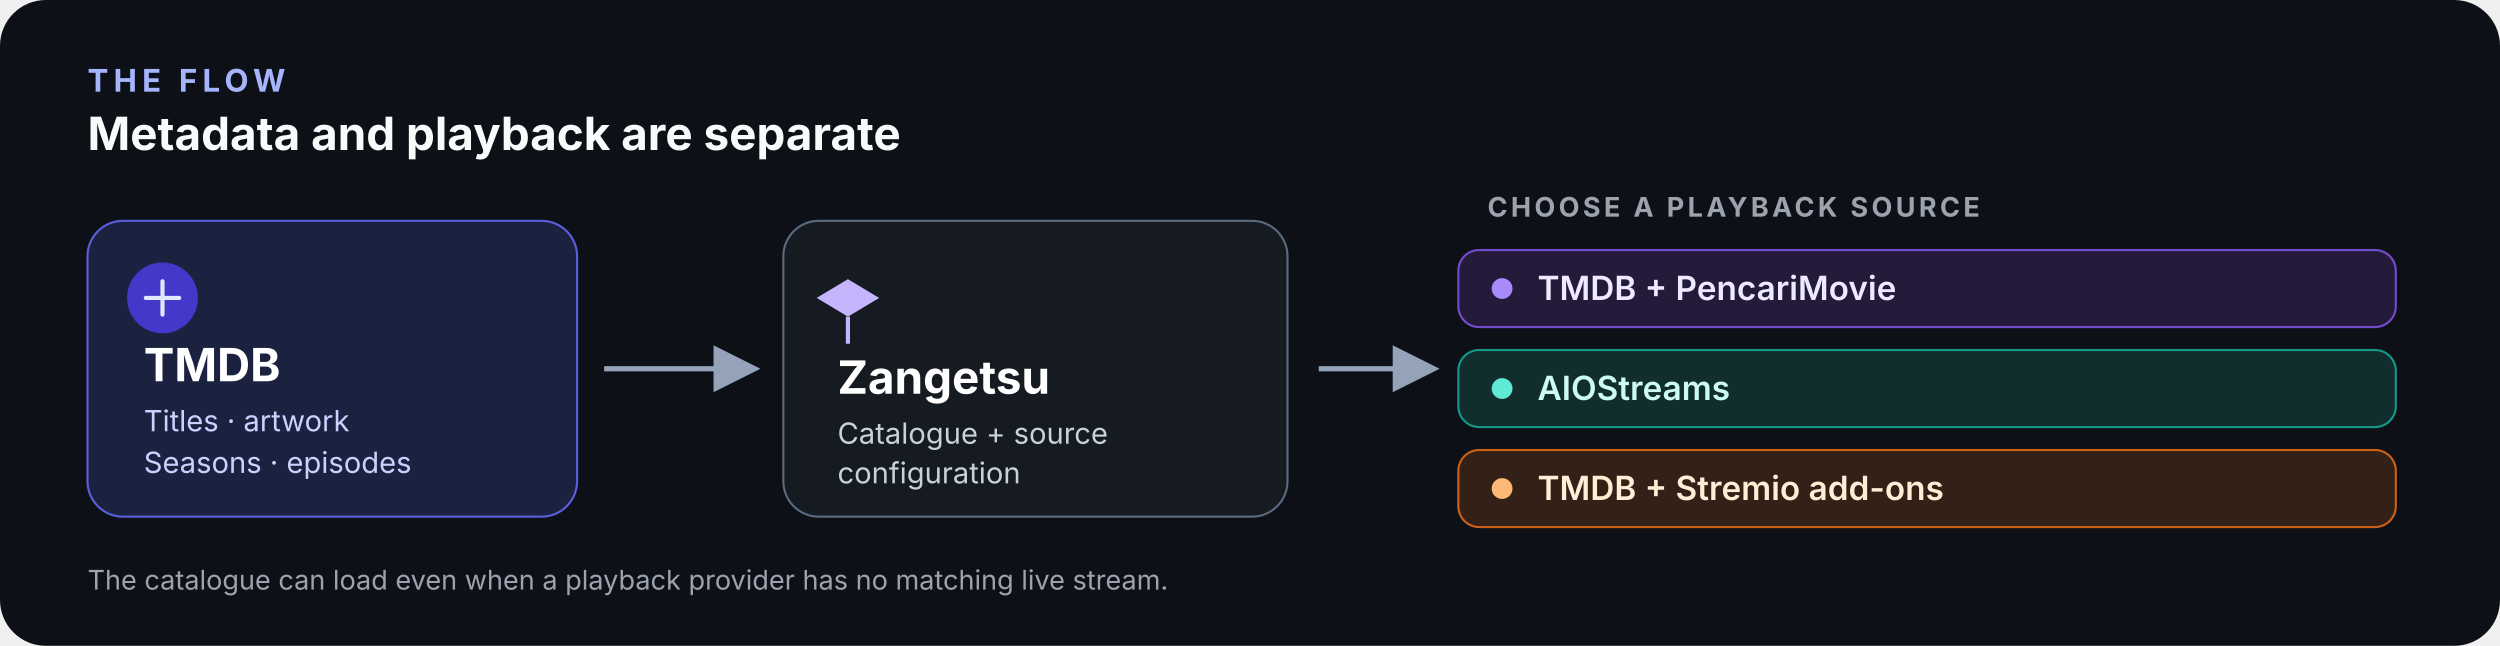
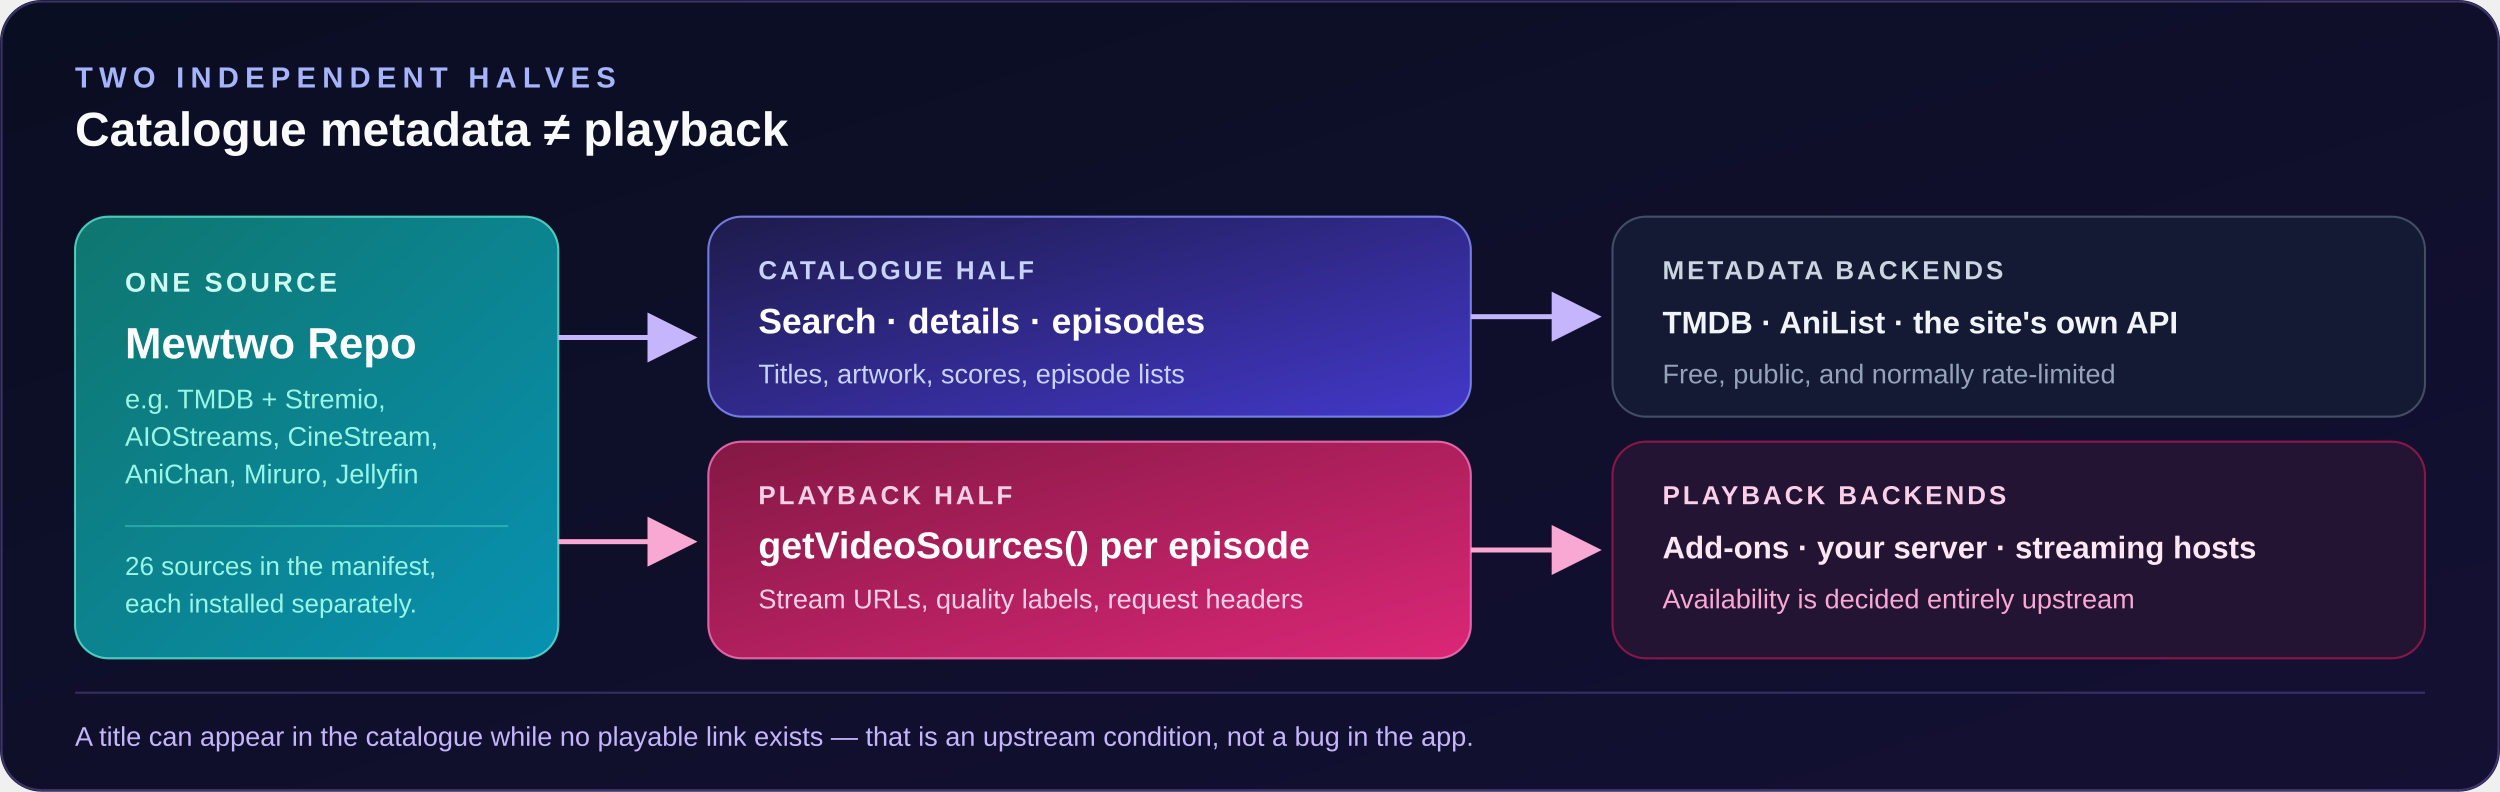
- <svg xmlns="http://www.w3.org/2000/svg" width="1200" height="310" viewBox="0 0 1200 310" role="img" aria-labelledby="title desc">
+ <svg xmlns="http://www.w3.org/2000/svg" width="1200" height="380" viewBox="0 0 1200 380" role="img" aria-labelledby="flowTitle flowDesc">
  <defs>
-     <linearGradient id="purple" x1="0" y1="0" x2="1" y2="1">
-       <stop offset="0" stop-color="#7C3AED" />
-       <stop offset="1" stop-color="#4F46E5" />
+     <linearGradient id="flowBg" x1="0" y1="0" x2="1" y2="1">
+       <stop offset="0" stop-color="#0A0E22" />
+       <stop offset="1" stop-color="#141033" />
    </linearGradient>
-     <linearGradient id="teal" x1="0" y1="0" x2="1" y2="1">
+     <linearGradient id="flowCat" x1="0" y1="0" x2="1" y2="1">
+       <stop offset="0" stop-color="#1E1B4B" />
+       <stop offset="1" stop-color="#4338CA" />
+     </linearGradient>
+     <linearGradient id="flowPlay" x1="0" y1="0" x2="1" y2="1">
+       <stop offset="0" stop-color="#831843" />
+       <stop offset="1" stop-color="#DB2777" />
+     </linearGradient>
+     <linearGradient id="flowSrc" x1="0" y1="0" x2="1" y2="1">
      <stop offset="0" stop-color="#0F766E" />
-       <stop offset="1" stop-color="#0D9488" />
+       <stop offset="1" stop-color="#0891B2" />
    </linearGradient>
-     <linearGradient id="orange" x1="0" y1="0" x2="1" y2="1">
-       <stop offset="0" stop-color="#C2410C" />
-       <stop offset="1" stop-color="#EA580C" />
-     </linearGradient>
-     <marker id="arrow" markerWidth="9" markerHeight="9" refX="7" refY="4.5" orient="auto">
-       <path d="M0 0 L9 4.5 L0 9 Z" fill="#94A3B8" />
+     <marker id="flowArrow" markerWidth="10" markerHeight="10" refX="8" refY="5" orient="auto">
+       <path d="M0 0 L10 5 L0 10 Z" fill="#C4B5FD" />
+     </marker>
+     <marker id="flowArrowPink" markerWidth="10" markerHeight="10" refX="8" refY="5" orient="auto">
+       <path d="M0 0 L10 5 L0 10 Z" fill="#F9A8D4" />
    </marker>
  </defs>
-   <rect width="1200" height="310" rx="22" fill="#0D1117" />
-   <g font-family="-apple-system, BlinkMacSystemFont, 'Segoe UI', sans-serif">
-     <text x="42" y="44" font-size="15" font-weight="700" letter-spacing="2.5" fill="#A5B4FC">THE FLOW</text>
-     <text x="42" y="72" font-size="22" font-weight="700" fill="#F8FAFC">Metadata and playback are separate</text>
-     <rect x="42" y="106" width="235" height="142" rx="17" fill="#1B2240" stroke="#6366F1" stroke-opacity=".9" />
-     <circle cx="78" cy="143" r="17" fill="#4338CA" />
-     <path d="M70 143h16M78 135v16" stroke="#E0E7FF" stroke-width="2" stroke-linecap="round" />
-     <text x="69" y="183" font-size="22" font-weight="700" fill="#FFFFFF">TMDB</text>
-     <text x="69" y="207" font-size="14" fill="#C7D2FE">Titles · artwork</text>
-     <text x="69" y="227" font-size="14" fill="#C7D2FE">Seasons · episodes</text>
-     <path d="M290 177 H360" fill="none" stroke="#94A3B8" stroke-width="2.5" marker-end="url(#arrow)" />
-     <rect x="376" y="106" width="242" height="142" rx="17" fill="#161B22" stroke="#64748B" stroke-opacity=".9" />
-     <path d="M407 134 l15 9 -15 9 -15 -9 z" fill="#C4B5FD" />
-     <path d="M407 152v13" stroke="#C4B5FD" stroke-width="2" />
-     <text x="402" y="189" font-size="22" font-weight="700" fill="#FFFFFF">Zangetsu</text>
-     <text x="402" y="213" font-size="14" fill="#C9D1D9">Catalogue + source</text>
-     <text x="402" y="232" font-size="14" fill="#C9D1D9">configuration</text>
-     <path d="M633 177 H686" fill="none" stroke="#94A3B8" stroke-width="2.5" marker-end="url(#arrow)" />
-     <text x="714" y="104" fill="#9CA3AF" font-size="13" font-weight="700" letter-spacing="1.6">CHOOSE A PLAYBACK SOURCE</text>
-     <rect x="700" y="120" width="450" height="37" rx="10" fill="#241A3A" stroke="#8B5CF6" stroke-opacity=".8" />
-     <circle cx="721" cy="138.5" r="5" fill="#A78BFA" />
-     <text x="738" y="144" font-size="16" font-weight="600" fill="#EDE9FE">TMDB + PencariMovie</text>
-     <rect x="700" y="168" width="450" height="37" rx="10" fill="#122D2D" stroke="#14B8A6" stroke-opacity=".8" />
-     <circle cx="721" cy="186.5" r="5" fill="#5EEAD4" />
-     <text x="738" y="192" font-size="16" font-weight="600" fill="#CCFBF1">AIOStreams</text>
-     <rect x="700" y="216" width="450" height="37" rx="10" fill="#332016" stroke="#F97316" stroke-opacity=".8" />
-     <circle cx="721" cy="234.5" r="5" fill="#FDBA74" />
-     <text x="738" y="240" font-size="16" font-weight="600" fill="#FFEDD5">TMDB + Stremio add-ons</text>
-     <text x="42" y="283" fill="#9CA3AF" font-size="13">The catalogue can load even when a playback provider has no matching live stream.</text>
+   <rect width="1200" height="380" rx="20" fill="url(#flowBg)" />
+   <rect x="0.75" y="0.75" width="1198.5" height="378.5" rx="19.25" fill="none" stroke="#A78BFA" stroke-opacity=".3" />
+   <g font-family="'Segoe UI', -apple-system, BlinkMacSystemFont, 'Helvetica Neue', Arial, sans-serif">
+     <text x="36" y="42" fill="#A5B4FC" font-size="14" font-weight="700" letter-spacing="3">TWO INDEPENDENT HALVES</text>
+     <text x="36" y="70" fill="#F8FAFC" font-size="23" font-weight="700">Catalogue metadata ≠ playback</text>
+     <rect x="36" y="104" width="232" height="212" rx="16" fill="url(#flowSrc)" stroke="#5EEAD4" stroke-opacity=".8" />
+     <text x="60" y="140" fill="#CCFBF1" font-size="13" font-weight="700" letter-spacing="1.6">ONE SOURCE</text>
+     <text x="60" y="172" fill="#FFFFFF" font-size="21" font-weight="700">Mewtwo Repo</text>
+     <text x="60" y="196" fill="#99F6E4" font-size="13">e.g. TMDB + Stremio,</text>
+     <text x="60" y="214" fill="#99F6E4" font-size="13">AIOStreams, CineStream,</text>
+     <text x="60" y="232" fill="#99F6E4" font-size="13">AniChan, Miruro, Jellyfin</text>
+     <rect x="60" y="252" width="184" height="1" fill="#5EEAD4" fill-opacity=".35" />
+     <text x="60" y="276" fill="#99F6E4" font-size="12.5">26 sources in the manifest,</text>
+     <text x="60" y="294" fill="#99F6E4" font-size="12.5">each installed separately.</text>
+     <path d="M268 162 H330" fill="none" stroke="#C4B5FD" stroke-width="2.4" marker-end="url(#flowArrow)" />
+     <rect x="340" y="104" width="366" height="96" rx="16" fill="url(#flowCat)" stroke="#818CF8" stroke-opacity=".85" />
+     <text x="364" y="134" fill="#C7D2FE" font-size="12.5" font-weight="700" letter-spacing="1.4">CATALOGUE HALF</text>
+     <text x="364" y="160" fill="#FFFFFF" font-size="17" font-weight="700">Search · details · episodes</text>
+     <text x="364" y="184" fill="#C7D2FE" font-size="13">Titles, artwork, scores, episode lists</text>
+     <path d="M268 260 H330" fill="none" stroke="#F9A8D4" stroke-width="2.4" marker-end="url(#flowArrowPink)" />
+     <rect x="340" y="212" width="366" height="104" rx="16" fill="url(#flowPlay)" stroke="#F472B6" stroke-opacity=".85" />
+     <text x="364" y="242" fill="#FBCFE8" font-size="12.5" font-weight="700" letter-spacing="1.4">PLAYBACK HALF</text>
+     <text x="364" y="268" fill="#FFFFFF" font-size="18" font-weight="700">getVideoSources() per episode</text>
+     <text x="364" y="292" fill="#FBCFE8" font-size="13">Stream URLs, quality labels, request headers</text>
+     <path d="M706 152 H764" fill="none" stroke="#C4B5FD" stroke-width="2.4" marker-end="url(#flowArrow)" />
+     <rect x="774" y="104" width="390" height="96" rx="16" fill="#141A33" stroke="#475569" stroke-opacity=".9" />
+     <text x="798" y="134" fill="#CBD5E1" font-size="12.5" font-weight="700" letter-spacing="1.4">METADATA BACKENDS</text>
+     <text x="798" y="160" fill="#F1F5F9" font-size="15" font-weight="600">TMDB · AniList · the site's own API</text>
+     <text x="798" y="184" fill="#94A3B8" font-size="13">Free, public, and normally rate-limited</text>
+     <path d="M706 264 H764" fill="none" stroke="#F9A8D4" stroke-width="2.4" marker-end="url(#flowArrowPink)" />
+     <rect x="774" y="212" width="390" height="104" rx="16" fill="#241433" stroke="#9D174D" stroke-opacity=".85" />
+     <text x="798" y="242" fill="#FBCFE8" font-size="12.5" font-weight="700" letter-spacing="1.4">PLAYBACK BACKENDS</text>
+     <text x="798" y="268" fill="#FCE7F3" font-size="15" font-weight="600">Add-ons · your server · streaming hosts</text>
+     <text x="798" y="292" fill="#F9A8D4" font-size="13">Availability is decided entirely upstream</text>
+     <rect x="36" y="332" width="1128" height="1" fill="#A78BFA" fill-opacity=".25" />
+     <text x="36" y="358" fill="#C4B5FD" font-size="13">A title can appear in the catalogue while no playable link exists — that is an upstream condition, not a bug in the app.</text>
  </g>
</svg>
